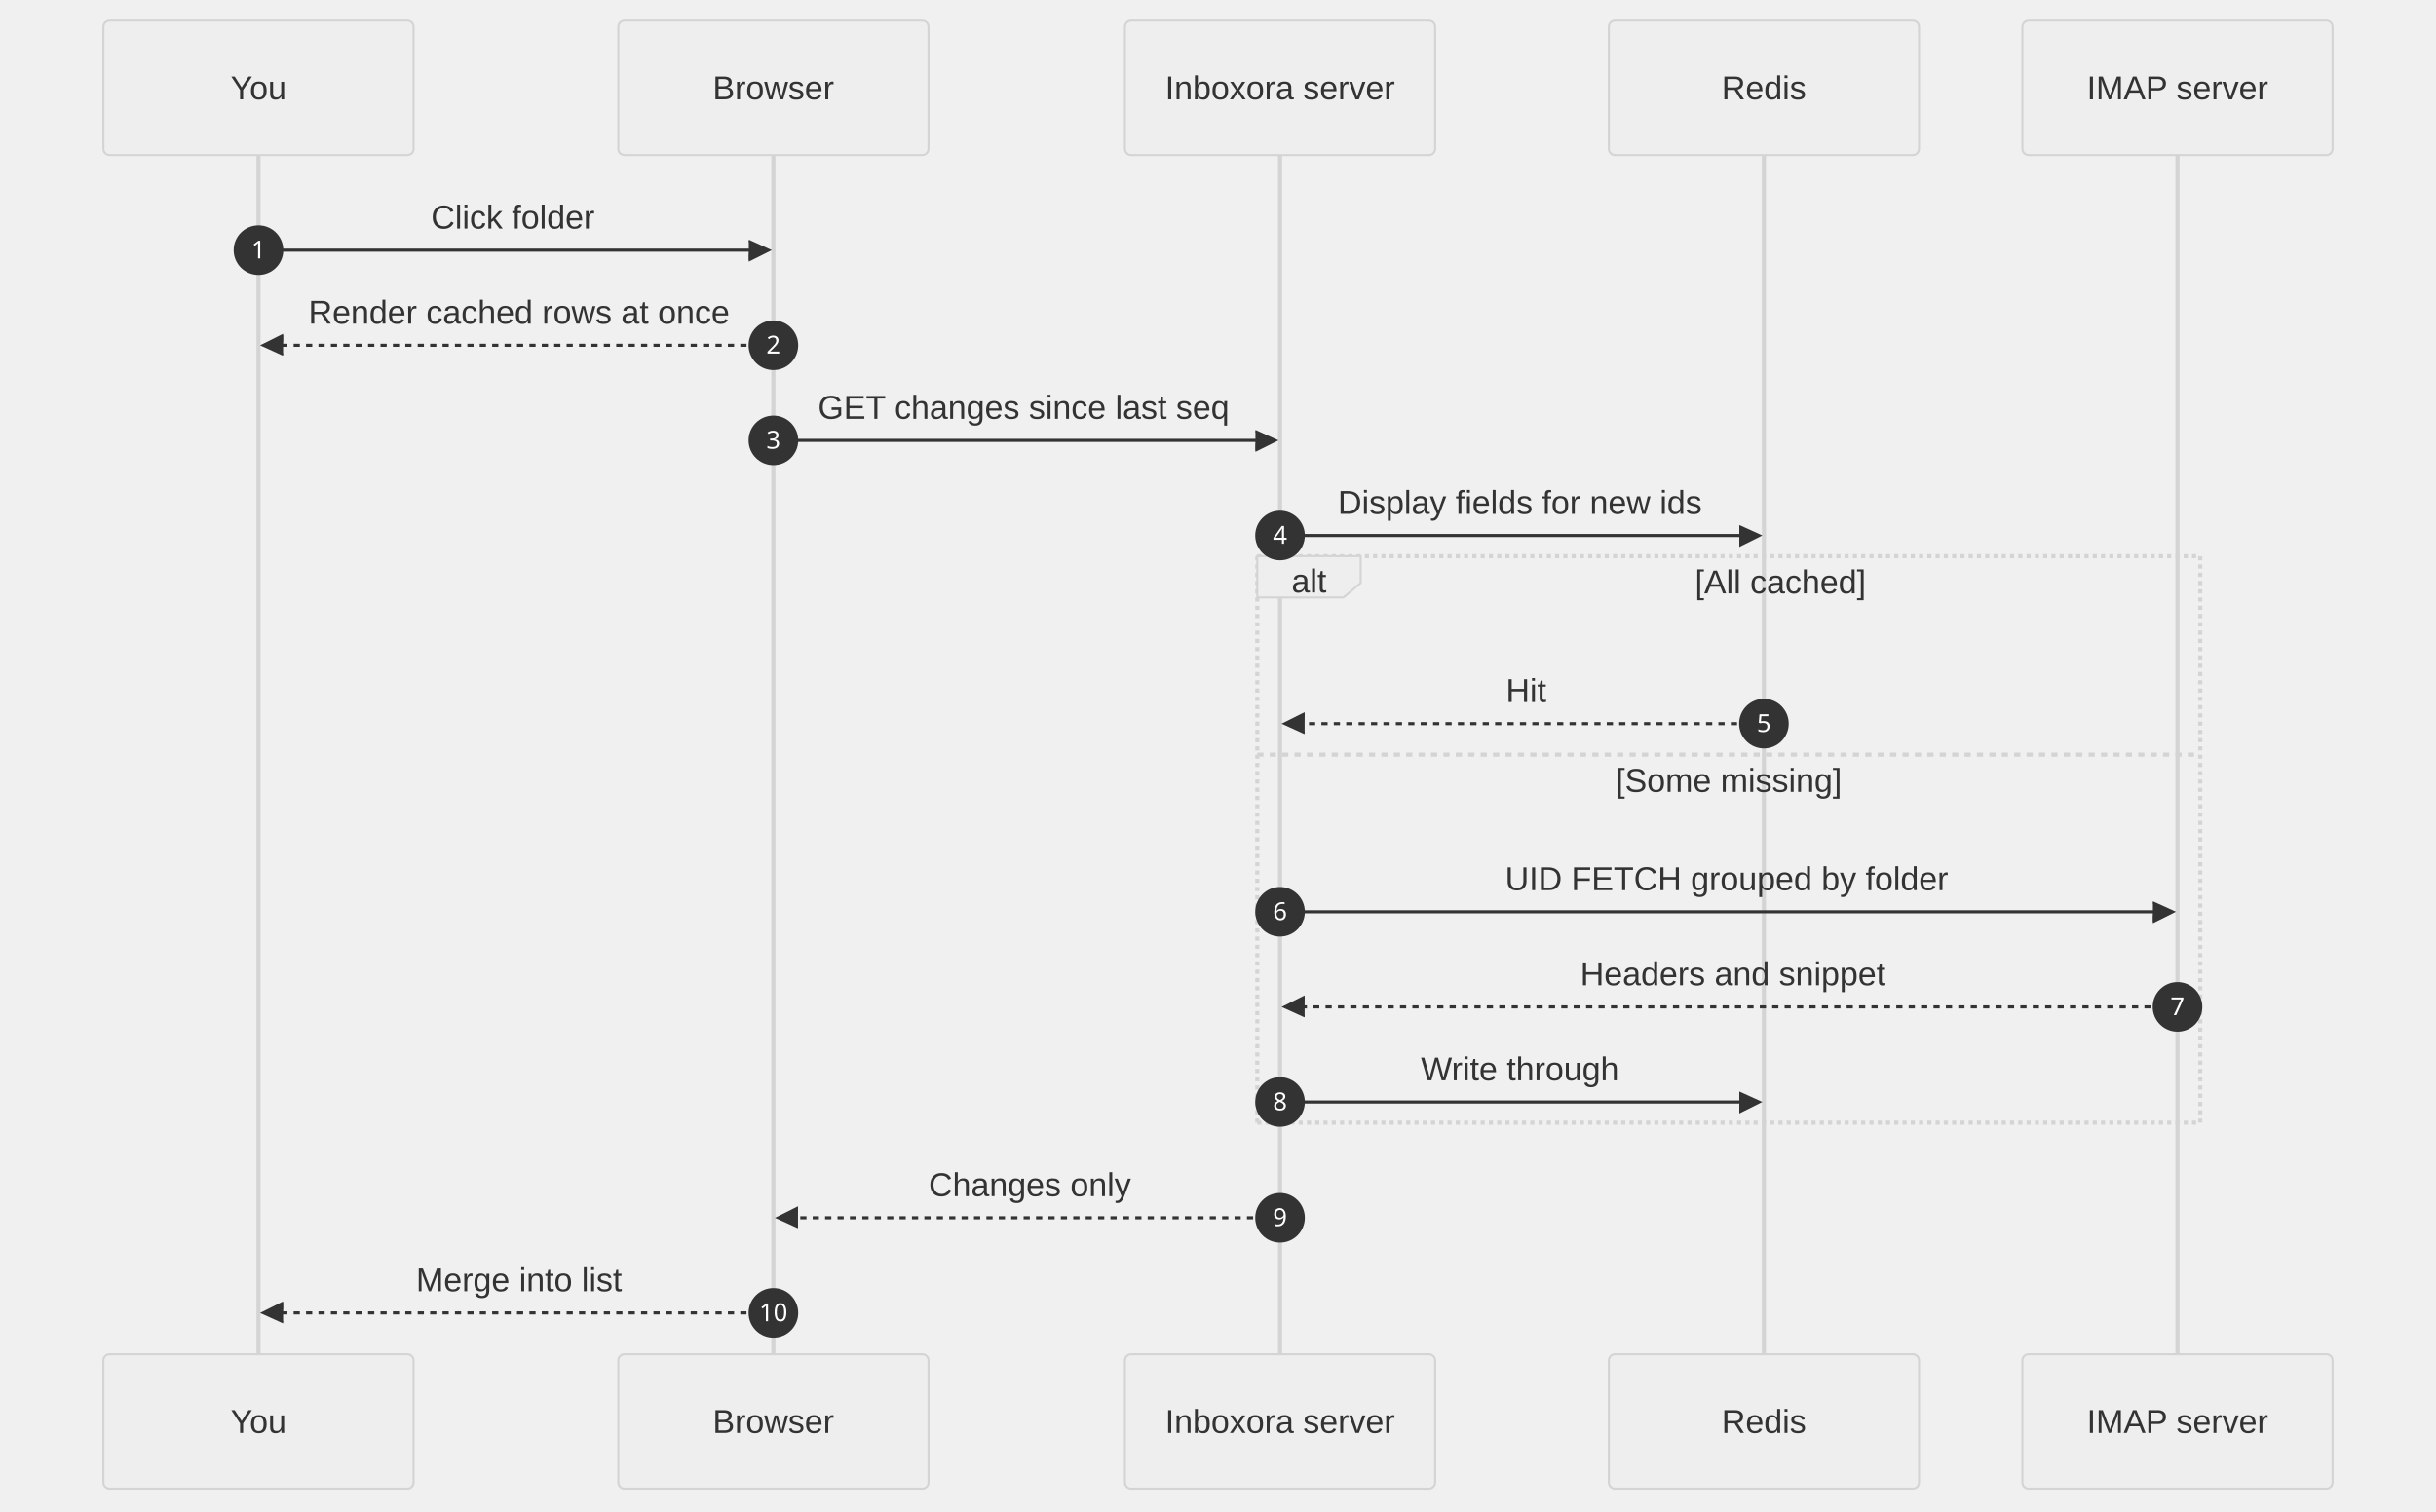
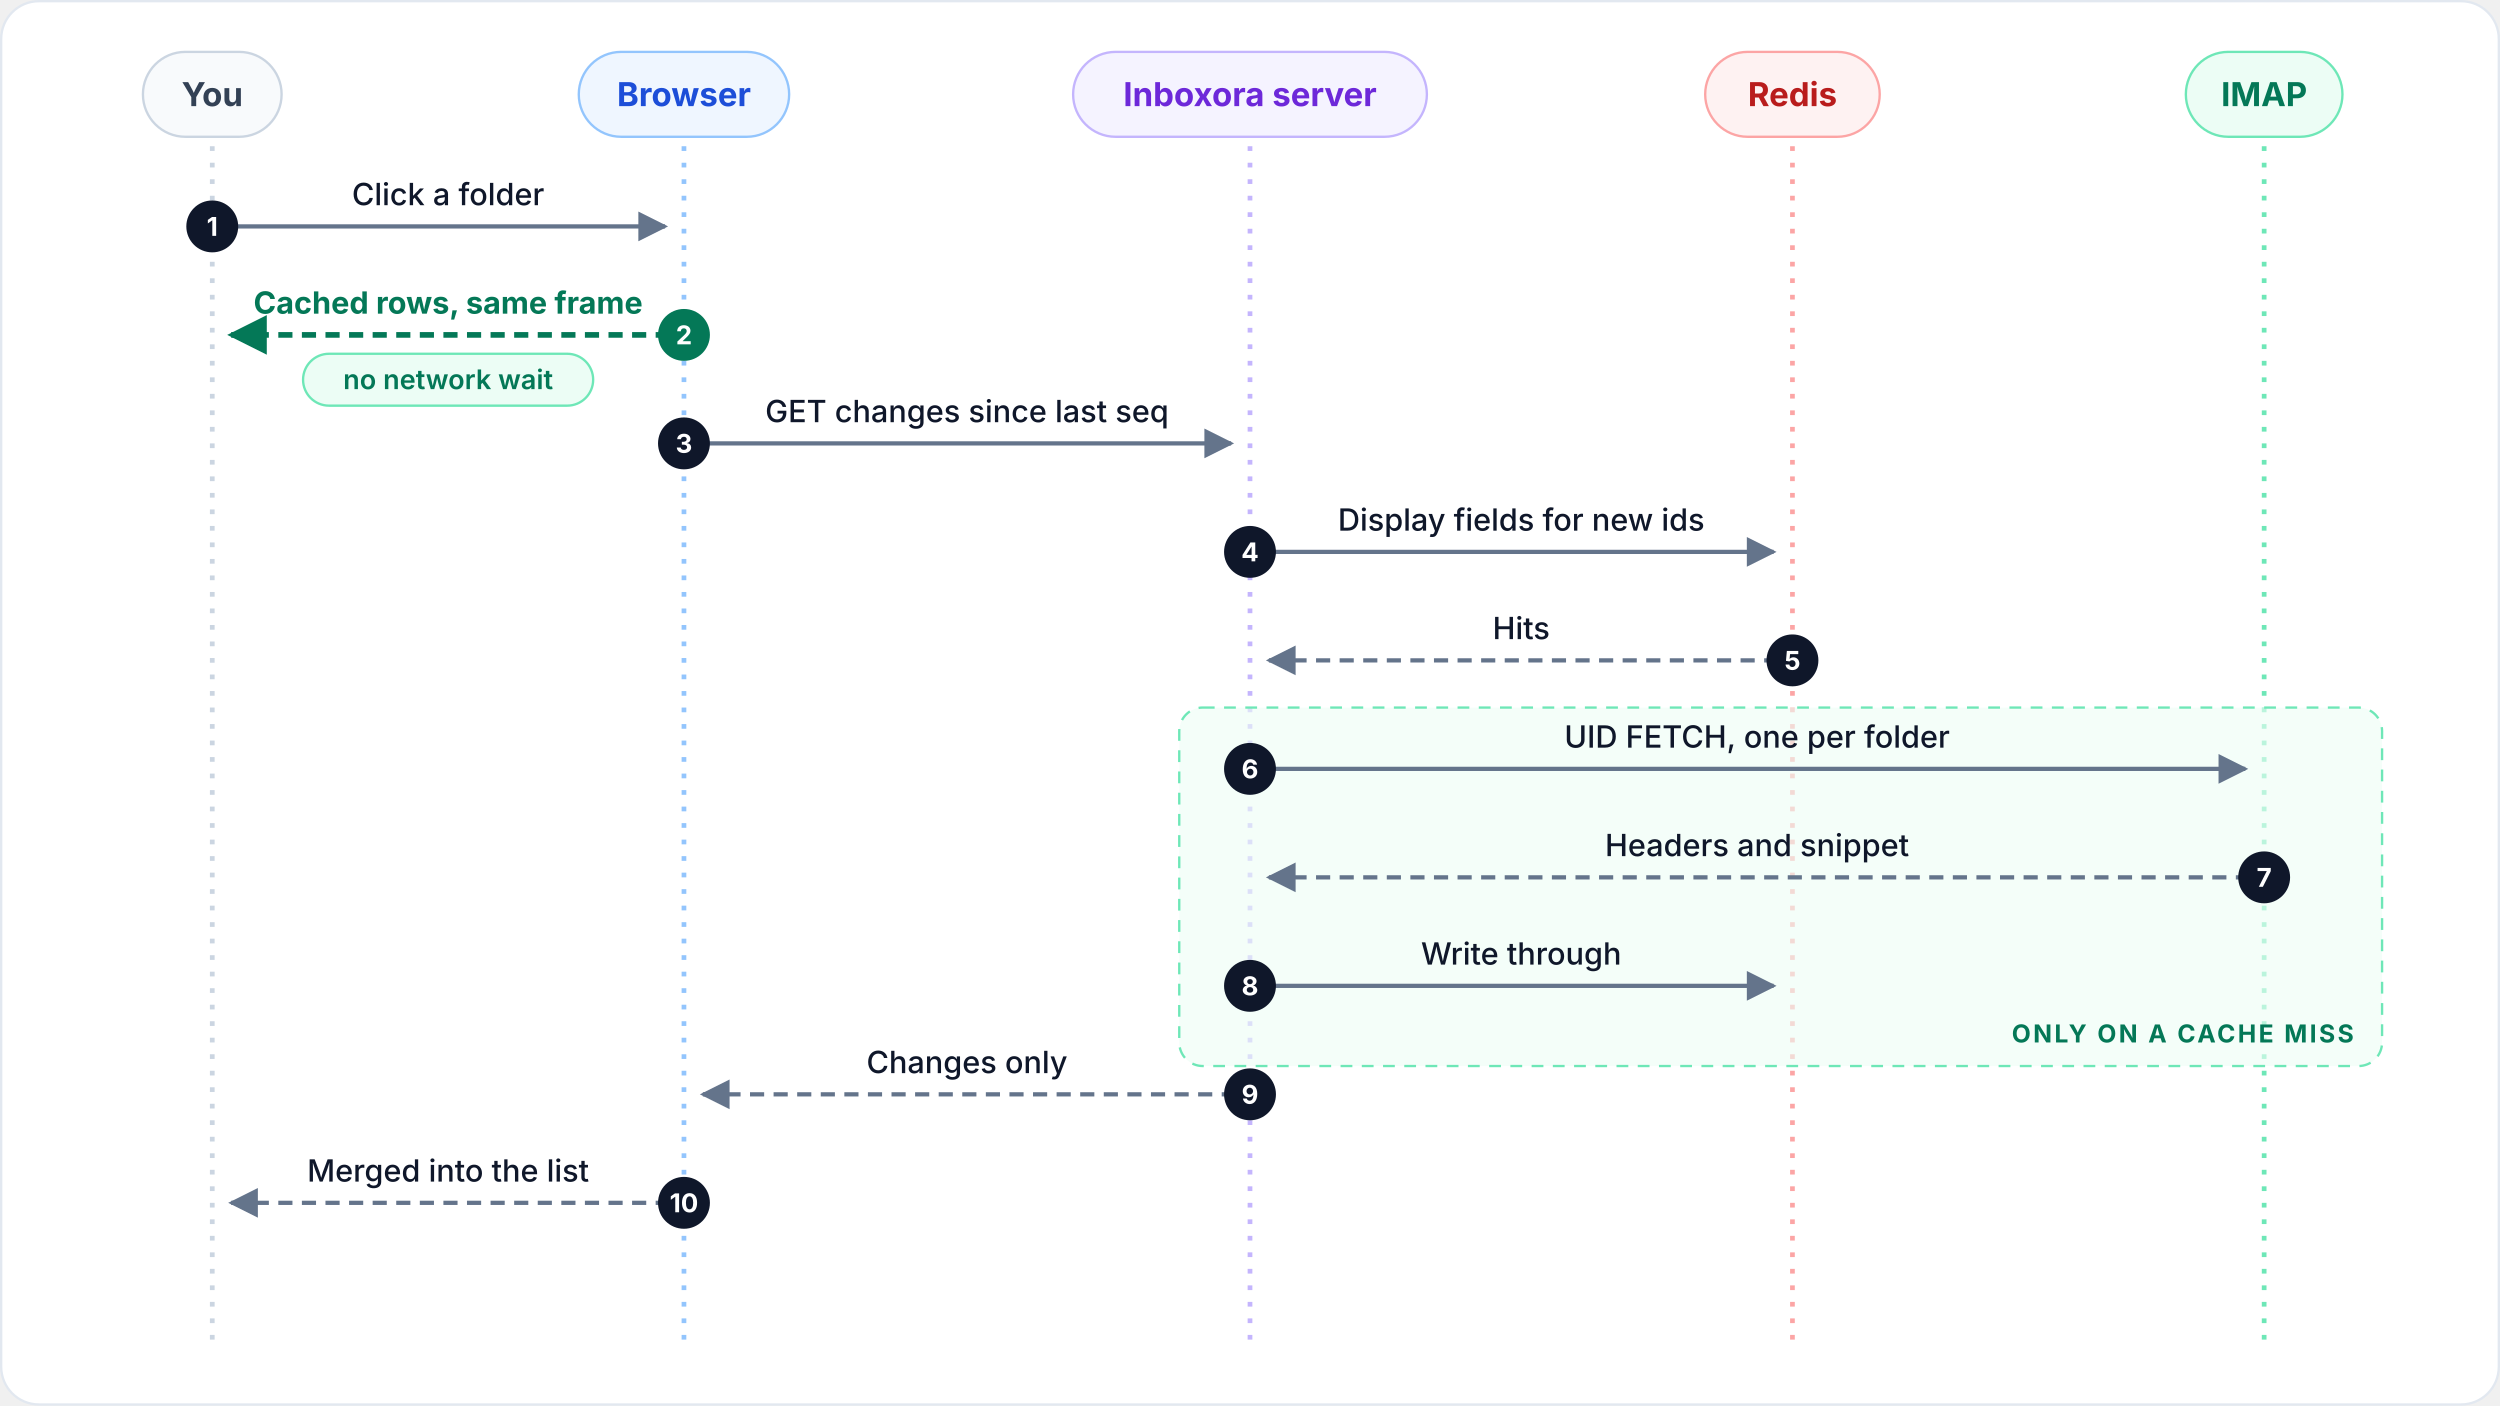
- <svg xmlns="http://www.w3.org/2000/svg" id="my-svg" width="100%" style="max-width: 1178px; background-color: white;" viewBox="-50 -10 1178 731" role="graphics-document document" aria-roledescription="sequence">
-   <g>
-     <rect x="928" y="645" fill="#eaeaea" stroke="#666" width="150" height="65" name="I" rx="3" ry="3" class="actor actor-bottom" />
-     <text x="1003" y="677.5" dominant-baseline="central" alignment-baseline="central" class="actor actor-box" style="text-anchor: middle; font-size: 16px; font-weight: 400;">
-       <tspan x="1003" dy="0">IMAP server</tspan>
-     </text>
+ <svg xmlns="http://www.w3.org/2000/svg" width="1060" height="596" viewBox="0 0 1060 596" role="img" aria-label="Opening a folder: cached rows render at once, then only changes are fetched">
+   <defs>
+     <marker id="arrow" viewBox="0 0 10 10" refX="9" refY="5" markerWidth="7" markerHeight="7" orient="auto-start-reverse">
+       <path d="M0,0 L10,5 L0,10 z" fill="#64748b" />
+     </marker>
+     <marker id="arrow-green" viewBox="0 0 10 10" refX="9" refY="5" markerWidth="7" markerHeight="7" orient="auto-start-reverse">
+       <path d="M0,0 L10,5 L0,10 z" fill="#047857" />
+     </marker>
+     <filter id="shadow" x="-10%" y="-10%" width="120%" height="140%">
+       <feDropShadow dx="0" dy="1.5" stdDeviation="2" flood-color="#0f172a" flood-opacity="0.08" />
+     </filter>
+   </defs>
+   <rect x="0.5" y="0.5" width="1059" height="595" rx="16" fill="#ffffff" stroke="#e2e8f0" />
+   <g font-family="-apple-system, BlinkMacSystemFont, 'Segoe UI', Inter, Helvetica, Arial, sans-serif">
+     <line x1="90" y1="62" x2="90" y2="572" stroke="#cbd5e1" stroke-width="2" stroke-dasharray="2 5" />
+     <rect x="60.6" y="22" width="58.8" height="36" rx="18" fill="#f8fafc" stroke="#cbd5e1" />
+     <text x="90" y="45" font-size="14" fill="#334155" font-weight="700" text-anchor="middle">You</text>
+     <line x1="290" y1="62" x2="290" y2="572" stroke="#93c5fd" stroke-width="2" stroke-dasharray="2 5" />
+     <rect x="245.4" y="22" width="89.2" height="36" rx="18" fill="#eff6ff" stroke="#93c5fd" />
+     <text x="290" y="45" font-size="14" fill="#1d4ed8" font-weight="700" text-anchor="middle">Browser</text>
+     <line x1="530" y1="62" x2="530" y2="572" stroke="#c4b5fd" stroke-width="2" stroke-dasharray="2 5" />
+     <rect x="455.0" y="22" width="150.0" height="36" rx="18" fill="#f5f3ff" stroke="#c4b5fd" />
+     <text x="530" y="45" font-size="14" fill="#6d28d9" font-weight="700" text-anchor="middle">Inboxora server</text>
+     <line x1="760" y1="62" x2="760" y2="572" stroke="#fca5a5" stroke-width="2" stroke-dasharray="2 5" />
+     <rect x="723.0" y="22" width="74.0" height="36" rx="18" fill="#fef2f2" stroke="#fca5a5" />
+     <text x="760" y="45" font-size="14" fill="#b91c1c" font-weight="700" text-anchor="middle">Redis</text>
+     <line x1="960" y1="62" x2="960" y2="572" stroke="#6ee7b7" stroke-width="2" stroke-dasharray="2 5" />
+     <rect x="926.8" y="22" width="66.4" height="36" rx="18" fill="#ecfdf5" stroke="#6ee7b7" />
+     <text x="960" y="45" font-size="14" fill="#047857" font-weight="700" text-anchor="middle">IMAP</text>
+     <rect x="500" y="300" width="510" height="152" rx="10" fill="#ecfdf5" fill-opacity="0.6" stroke="#6ee7b7" stroke-dasharray="5 4" />
+     <text letter-spacing="1" x="998" y="442" font-size="10.5" fill="#047857" font-weight="700" text-anchor="end">ONLY ON A CACHE MISS</text>
+     <line x1="96" y1="96" x2="282" y2="96" stroke="#64748b" stroke-width="1.8" marker-end="url(#arrow)" />
+     <text x="190.0" y="87" font-size="13" fill="#0f172a" font-weight="500" text-anchor="middle">Click a folder</text>
+     <circle cx="90" cy="96" r="11" fill="#0f172a" />
+     <text x="90" y="100" font-size="11" fill="#ffffff" font-weight="700" text-anchor="middle">1</text>
+     <line x1="284" y1="142" x2="98" y2="142" stroke="#047857" stroke-width="2.4" stroke-dasharray="6 4" marker-end="url(#arrow-green)" />
+     <text x="190.0" y="133" font-size="13" fill="#047857" font-weight="700" text-anchor="middle">Cached rows, same frame</text>
+     <circle cx="290" cy="142" r="11" fill="#047857" />
+     <text x="290" y="146" font-size="11" fill="#ffffff" font-weight="700" text-anchor="middle">2</text>
+     <rect x="128.5" y="150" width="123.0" height="22" rx="11" fill="#ecfdf5" stroke="#6ee7b7" />
+     <text x="190.0" y="165" font-size="11.5" fill="#047857" font-weight="600" text-anchor="middle">no network wait</text>
+     <line x1="296" y1="188" x2="522" y2="188" stroke="#64748b" stroke-width="1.8" marker-end="url(#arrow)" />
+     <text x="410.0" y="179" font-size="13" fill="#0f172a" font-weight="500" text-anchor="middle">GET changes since last seq</text>
+     <circle cx="290" cy="188" r="11" fill="#0f172a" />
+     <text x="290" y="192" font-size="11" fill="#ffffff" font-weight="700" text-anchor="middle">3</text>
+     <line x1="536" y1="234" x2="752" y2="234" stroke="#64748b" stroke-width="1.8" marker-end="url(#arrow)" />
+     <text x="645.0" y="225" font-size="13" fill="#0f172a" font-weight="500" text-anchor="middle">Display fields for new ids</text>
+     <circle cx="530" cy="234" r="11" fill="#0f172a" />
+     <text x="530" y="238" font-size="11" fill="#ffffff" font-weight="700" text-anchor="middle">4</text>
+     <line x1="754" y1="280" x2="538" y2="280" stroke="#64748b" stroke-width="1.8" stroke-dasharray="6 4" marker-end="url(#arrow)" />
+     <text x="645.0" y="271" font-size="13" fill="#0f172a" font-weight="500" text-anchor="middle">Hits</text>
+     <circle cx="760" cy="280" r="11" fill="#0f172a" />
+     <text x="760" y="284" font-size="11" fill="#ffffff" font-weight="700" text-anchor="middle">5</text>
+     <line x1="536" y1="326" x2="952" y2="326" stroke="#64748b" stroke-width="1.8" marker-end="url(#arrow)" />
+     <text x="745.0" y="317" font-size="13" fill="#0f172a" font-weight="500" text-anchor="middle">UID FETCH, one per folder</text>
+     <circle cx="530" cy="326" r="11" fill="#0f172a" />
+     <text x="530" y="330" font-size="11" fill="#ffffff" font-weight="700" text-anchor="middle">6</text>
+     <line x1="954" y1="372" x2="538" y2="372" stroke="#64748b" stroke-width="1.8" stroke-dasharray="6 4" marker-end="url(#arrow)" />
+     <text x="745.0" y="363" font-size="13" fill="#0f172a" font-weight="500" text-anchor="middle">Headers and snippet</text>
+     <circle cx="960" cy="372" r="11" fill="#0f172a" />
+     <text x="960" y="376" font-size="11" fill="#ffffff" font-weight="700" text-anchor="middle">7</text>
+     <line x1="536" y1="418" x2="752" y2="418" stroke="#64748b" stroke-width="1.8" marker-end="url(#arrow)" />
+     <text x="645.0" y="409" font-size="13" fill="#0f172a" font-weight="500" text-anchor="middle">Write through</text>
+     <circle cx="530" cy="418" r="11" fill="#0f172a" />
+     <text x="530" y="422" font-size="11" fill="#ffffff" font-weight="700" text-anchor="middle">8</text>
+     <line x1="524" y1="464" x2="298" y2="464" stroke="#64748b" stroke-width="1.8" stroke-dasharray="6 4" marker-end="url(#arrow)" />
+     <text x="410.0" y="455" font-size="13" fill="#0f172a" font-weight="500" text-anchor="middle">Changes only</text>
+     <circle cx="530" cy="464" r="11" fill="#0f172a" />
+     <text x="530" y="468" font-size="11" fill="#ffffff" font-weight="700" text-anchor="middle">9</text>
+     <line x1="284" y1="510" x2="98" y2="510" stroke="#64748b" stroke-width="1.8" stroke-dasharray="6 4" marker-end="url(#arrow)" />
+     <text x="190.0" y="501" font-size="13" fill="#0f172a" font-weight="500" text-anchor="middle">Merged into the list</text>
+     <circle cx="290" cy="510" r="11" fill="#0f172a" />
+     <text x="290" y="514" font-size="11" fill="#ffffff" font-weight="700" text-anchor="middle">10</text>
  </g>
-   <g>
-     <rect x="728" y="645" fill="#eaeaea" stroke="#666" width="150" height="65" name="R" rx="3" ry="3" class="actor actor-bottom" />
-     <text x="803" y="677.5" dominant-baseline="central" alignment-baseline="central" class="actor actor-box" style="text-anchor: middle; font-size: 16px; font-weight: 400;">
-       <tspan x="803" dy="0">Redis</tspan>
-     </text>
-   </g>
-   <g>
-     <rect x="494" y="645" fill="#eaeaea" stroke="#666" width="150" height="65" name="S" rx="3" ry="3" class="actor actor-bottom" />
-     <text x="569" y="677.5" dominant-baseline="central" alignment-baseline="central" class="actor actor-box" style="text-anchor: middle; font-size: 16px; font-weight: 400;">
-       <tspan x="569" dy="0">Inboxora server</tspan>
-     </text>
-   </g>
-   <g>
-     <rect x="249" y="645" fill="#eaeaea" stroke="#666" width="150" height="65" name="B" rx="3" ry="3" class="actor actor-bottom" />
-     <text x="324" y="677.5" dominant-baseline="central" alignment-baseline="central" class="actor actor-box" style="text-anchor: middle; font-size: 16px; font-weight: 400;">
-       <tspan x="324" dy="0">Browser</tspan>
-     </text>
-   </g>
-   <g>
-     <rect x="0" y="645" fill="#eaeaea" stroke="#666" width="150" height="65" name="U" rx="3" ry="3" class="actor actor-bottom" />
-     <text x="75" y="677.5" dominant-baseline="central" alignment-baseline="central" class="actor actor-box" style="text-anchor: middle; font-size: 16px; font-weight: 400;">
-       <tspan x="75" dy="0">You</tspan>
-     </text>
-   </g>
-   <g>
-     <line id="actor4" x1="1003" y1="65" x2="1003" y2="645" class="actor-line 200" stroke-width="0.5px" stroke="#999" name="I" data-et="life-line" data-id="I" />
-     <g id="root-4" data-et="participant" data-type="participant" data-id="I">
-       <rect x="928" y="0" fill="#eaeaea" stroke="#666" width="150" height="65" name="I" rx="3" ry="3" class="actor actor-top" />
-       <text x="1003" y="32.5" dominant-baseline="central" alignment-baseline="central" class="actor actor-box" style="text-anchor: middle; font-size: 16px; font-weight: 400;">
-         <tspan x="1003" dy="0">IMAP server</tspan>
-       </text>
-     </g>
-   </g>
-   <g>
-     <line id="actor3" x1="803" y1="65" x2="803" y2="645" class="actor-line 200" stroke-width="0.5px" stroke="#999" name="R" data-et="life-line" data-id="R" />
-     <g id="root-3" data-et="participant" data-type="participant" data-id="R">
-       <rect x="728" y="0" fill="#eaeaea" stroke="#666" width="150" height="65" name="R" rx="3" ry="3" class="actor actor-top" />
-       <text x="803" y="32.5" dominant-baseline="central" alignment-baseline="central" class="actor actor-box" style="text-anchor: middle; font-size: 16px; font-weight: 400;">
-         <tspan x="803" dy="0">Redis</tspan>
-       </text>
-     </g>
-   </g>
-   <g>
-     <line id="actor2" x1="569" y1="65" x2="569" y2="645" class="actor-line 200" stroke-width="0.5px" stroke="#999" name="S" data-et="life-line" data-id="S" />
-     <g id="root-2" data-et="participant" data-type="participant" data-id="S">
-       <rect x="494" y="0" fill="#eaeaea" stroke="#666" width="150" height="65" name="S" rx="3" ry="3" class="actor actor-top" />
-       <text x="569" y="32.5" dominant-baseline="central" alignment-baseline="central" class="actor actor-box" style="text-anchor: middle; font-size: 16px; font-weight: 400;">
-         <tspan x="569" dy="0">Inboxora server</tspan>
-       </text>
-     </g>
-   </g>
-   <g>
-     <line id="actor1" x1="324" y1="65" x2="324" y2="645" class="actor-line 200" stroke-width="0.5px" stroke="#999" name="B" data-et="life-line" data-id="B" />
-     <g id="root-1" data-et="participant" data-type="participant" data-id="B">
-       <rect x="249" y="0" fill="#eaeaea" stroke="#666" width="150" height="65" name="B" rx="3" ry="3" class="actor actor-top" />
-       <text x="324" y="32.5" dominant-baseline="central" alignment-baseline="central" class="actor actor-box" style="text-anchor: middle; font-size: 16px; font-weight: 400;">
-         <tspan x="324" dy="0">Browser</tspan>
-       </text>
-     </g>
-   </g>
-   <g>
-     <line id="actor0" x1="75" y1="65" x2="75" y2="645" class="actor-line 200" stroke-width="0.5px" stroke="#999" name="U" data-et="life-line" data-id="U" />
-     <g id="root-0" data-et="participant" data-type="participant" data-id="U">
-       <rect x="0" y="0" fill="#eaeaea" stroke="#666" width="150" height="65" name="U" rx="3" ry="3" class="actor actor-top" />
-       <text x="75" y="32.5" dominant-baseline="central" alignment-baseline="central" class="actor actor-box" style="text-anchor: middle; font-size: 16px; font-weight: 400;">
-         <tspan x="75" dy="0">You</tspan>
-       </text>
-     </g>
-   </g>
-   <style>#my-svg{font-family:"trebuchet ms",verdana,arial,sans-serif;font-size:16px;fill:#000000;}@keyframes edge-animation-frame{from{stroke-dashoffset:0;}}@keyframes dash{to{stroke-dashoffset:0;}}#my-svg .edge-animation-slow{stroke-dasharray:9,5!important;stroke-dashoffset:900;animation:dash 50s linear infinite;stroke-linecap:round;}#my-svg .edge-animation-fast{stroke-dasharray:9,5!important;stroke-dashoffset:900;animation:dash 20s linear infinite;stroke-linecap:round;}#my-svg .error-icon{fill:#552222;}#my-svg .error-text{fill:#552222;stroke:#552222;}#my-svg .edge-thickness-normal{stroke-width:1px;}#my-svg .edge-thickness-thick{stroke-width:3.5px;}#my-svg .edge-pattern-solid{stroke-dasharray:0;}#my-svg .edge-thickness-invisible{stroke-width:0;fill:none;}#my-svg .edge-pattern-dashed{stroke-dasharray:3;}#my-svg .edge-pattern-dotted{stroke-dasharray:2;}#my-svg .marker{fill:#666;stroke:#666;}#my-svg .marker.cross{stroke:#666;}#my-svg svg{font-family:"trebuchet ms",verdana,arial,sans-serif;font-size:16px;}#my-svg p{margin:0;}#my-svg .actor{stroke:hsl(0, 0%, 83%);fill:#eee;stroke-width:1;}#my-svg rect.actor.outer-path[data-look="neo"]{filter:drop-shadow( 1px 2px 2px rgba(185,185,185,1));}#my-svg rect.note[data-look="neo"]{stroke:#999;fill:#666;filter:drop-shadow( 1px 2px 2px rgba(185,185,185,1));}#my-svg text.actor&gt;tspan{fill:#333;stroke:none;}#my-svg .actor-line{stroke:hsl(0, 0%, 83%);}#my-svg .innerArc{stroke-width:1.5;stroke-dasharray:none;}#my-svg .messageLine0{stroke-width:1.5;stroke-dasharray:none;stroke:#333;}#my-svg .messageLine1{stroke-width:1.5;stroke-dasharray:2,2;stroke:#333;}#my-svg [id$="-arrowhead"] path{fill:#333;stroke:#333;}#my-svg .sequenceNumber{fill:white;}#my-svg [id$="-sequencenumber"]{fill:#333;}#my-svg [id$="-crosshead"] path{fill:#333;stroke:#333;}#my-svg .messageText{fill:#333;stroke:none;}#my-svg .labelBox{stroke:hsl(0, 0%, 83%);fill:#eee;filter:none;}#my-svg .labelText,#my-svg .labelText&gt;tspan{fill:#333;stroke:none;}#my-svg .loopText,#my-svg .loopText&gt;tspan{fill:#333;stroke:none;}#my-svg .sectionTitle,#my-svg .sectionTitle&gt;tspan{fill:#333;stroke:none;}#my-svg .loopLine{stroke-width:2px;stroke-dasharray:2,2;stroke:hsl(0, 0%, 83%);fill:hsl(0, 0%, 83%);}#my-svg .note{stroke:#999;fill:#666;}#my-svg .noteText,#my-svg .noteText&gt;tspan{fill:#fff;stroke:none;font-weight:normal;}#my-svg .activation0{fill:#f4f4f4;stroke:#666;}#my-svg .activation1{fill:#f4f4f4;stroke:#666;}#my-svg .activation2{fill:#f4f4f4;stroke:#666;}#my-svg .actorPopupMenu{position:absolute;}#my-svg .actorPopupMenuPanel{position:absolute;fill:#eee;box-shadow:0px 8px 16px 0px rgba(0,0,0,0.2);filter:drop-shadow(3px 5px 2px rgb(0 0 0 / 0.4));}#my-svg .actor-man circle,#my-svg line{fill:#eee;stroke-width:2px;}#my-svg g rect.rect{filter:drop-shadow( 1px 2px 2px rgba(185,185,185,1));stroke:#999;}#my-svg .node .neo-node{stroke:#999;}#my-svg [data-look="neo"].node rect,#my-svg [data-look="neo"].cluster rect,#my-svg [data-look="neo"].node polygon{stroke:url(#my-svg-gradient);filter:drop-shadow( 1px 2px 2px rgba(185,185,185,1));}#my-svg [data-look="neo"].swimlane.cluster rect{filter:none;}#my-svg [data-look="neo"].node path{stroke:url(#my-svg-gradient);stroke-width:1px;}#my-svg [data-look="neo"].node .outer-path{filter:drop-shadow( 1px 2px 2px rgba(185,185,185,1));}#my-svg [data-look="neo"].node .neo-line path{stroke:#999;filter:none;}#my-svg [data-look="neo"].node circle{stroke:url(#my-svg-gradient);filter:drop-shadow( 1px 2px 2px rgba(185,185,185,1));}#my-svg [data-look="neo"].node circle .state-start{fill:#000000;}#my-svg [data-look="neo"].icon-shape .icon{fill:url(#my-svg-gradient);filter:drop-shadow( 1px 2px 2px rgba(185,185,185,1));}#my-svg [data-look="neo"].icon-shape .icon-neo path{stroke:url(#my-svg-gradient);filter:drop-shadow( 1px 2px 2px rgba(185,185,185,1));}#my-svg :root{--mermaid-font-family:"trebuchet ms",verdana,arial,sans-serif;}</style>
-   <g />
-   <defs>
-     <symbol id="my-svg-computer" width="24" height="24">
-       <path transform="scale(.5)" d="M2 2v13h20v-13h-20zm18 11h-16v-9h16v9zm-10.228 6l.466-1h3.524l.467 1h-4.457zm14.228 3h-24l2-6h2.104l-1.33 4h18.45l-1.297-4h2.073l2 6zm-5-10h-14v-7h14v7z" />
-     </symbol>
-   </defs>
-   <defs>
-     <symbol id="my-svg-database" fill-rule="evenodd" clip-rule="evenodd">
-       <path transform="scale(.5)" d="M12.258.001l.256.004.255.005.253.008.251.01.249.012.247.015.246.016.242.019.241.02.239.023.236.024.233.027.231.028.229.031.225.032.223.034.22.036.217.038.214.04.211.041.208.043.205.045.201.046.198.048.194.05.191.051.187.053.183.054.18.056.175.057.172.059.168.06.163.061.16.063.155.064.15.066.074.033.073.033.071.034.07.034.069.035.068.035.067.035.066.035.064.036.064.036.062.036.06.036.06.037.058.037.058.037.055.038.055.038.053.038.052.038.051.039.05.039.048.039.047.039.045.04.044.04.043.04.041.04.04.041.039.041.037.041.036.041.034.041.033.042.032.042.03.042.029.042.027.042.026.043.024.043.023.043.021.043.02.043.018.044.017.043.015.044.013.044.012.044.011.045.009.044.007.045.006.045.004.045.002.045.001.045v17l-.001.045-.002.045-.004.045-.006.045-.007.045-.009.044-.011.045-.012.044-.013.044-.015.044-.017.043-.018.044-.02.043-.021.043-.023.043-.024.043-.026.043-.027.042-.029.042-.03.042-.032.042-.033.042-.034.041-.036.041-.037.041-.039.041-.04.041-.041.04-.043.04-.044.04-.045.04-.047.039-.048.039-.05.039-.051.039-.052.038-.053.038-.055.038-.055.038-.058.037-.058.037-.06.037-.06.036-.062.036-.064.036-.064.036-.066.035-.067.035-.068.035-.069.035-.07.034-.071.034-.073.033-.074.033-.15.066-.155.064-.16.063-.163.061-.168.06-.172.059-.175.057-.18.056-.183.054-.187.053-.191.051-.194.05-.198.048-.201.046-.205.045-.208.043-.211.041-.214.04-.217.038-.22.036-.223.034-.225.032-.229.031-.231.028-.233.027-.236.024-.239.023-.241.02-.242.019-.246.016-.247.015-.249.012-.251.01-.253.008-.255.005-.256.004-.258.001-.258-.001-.256-.004-.255-.005-.253-.008-.251-.01-.249-.012-.247-.015-.245-.016-.243-.019-.241-.02-.238-.023-.236-.024-.234-.027-.231-.028-.228-.031-.226-.032-.223-.034-.22-.036-.217-.038-.214-.04-.211-.041-.208-.043-.204-.045-.201-.046-.198-.048-.195-.05-.19-.051-.187-.053-.184-.054-.179-.056-.176-.057-.172-.059-.167-.06-.164-.061-.159-.063-.155-.064-.151-.066-.074-.033-.072-.033-.072-.034-.07-.034-.069-.035-.068-.035-.067-.035-.066-.035-.064-.036-.063-.036-.062-.036-.061-.036-.06-.037-.058-.037-.057-.037-.056-.038-.055-.038-.053-.038-.052-.038-.051-.039-.049-.039-.049-.039-.046-.039-.046-.04-.044-.04-.043-.04-.041-.04-.04-.041-.039-.041-.037-.041-.036-.041-.034-.041-.033-.042-.032-.042-.03-.042-.029-.042-.027-.042-.026-.043-.024-.043-.023-.043-.021-.043-.02-.043-.018-.044-.017-.043-.015-.044-.013-.044-.012-.044-.011-.045-.009-.044-.007-.045-.006-.045-.004-.045-.002-.045-.001-.045v-17l.001-.045.002-.045.004-.045.006-.045.007-.045.009-.044.011-.045.012-.044.013-.044.015-.044.017-.043.018-.044.02-.043.021-.043.023-.043.024-.043.026-.043.027-.042.029-.042.03-.042.032-.042.033-.042.034-.041.036-.041.037-.041.039-.041.04-.041.041-.04.043-.04.044-.04.046-.04.046-.039.049-.039.049-.039.051-.039.052-.038.053-.038.055-.038.056-.038.057-.037.058-.037.06-.037.061-.036.062-.036.063-.036.064-.036.066-.035.067-.035.068-.035.069-.035.07-.034.072-.034.072-.033.074-.033.151-.066.155-.064.159-.063.164-.061.167-.06.172-.059.176-.057.179-.056.184-.054.187-.053.19-.051.195-.05.198-.048.201-.046.204-.045.208-.043.211-.041.214-.04.217-.038.22-.036.223-.034.226-.032.228-.031.231-.028.234-.027.236-.024.238-.023.241-.02.243-.019.245-.016.247-.015.249-.012.251-.01.253-.008.255-.005.256-.004.258-.001.258.001zm-9.258 20.499v.01l.001.021.003.021.004.022.005.021.006.022.007.022.009.023.01.022.011.023.012.023.013.023.015.023.016.024.017.023.018.024.019.024.021.024.022.025.023.024.024.025.052.049.056.05.061.051.066.051.07.051.075.051.079.052.084.052.088.052.092.052.097.052.102.051.105.052.11.052.114.051.119.051.123.051.127.05.131.05.135.05.139.048.144.049.147.047.152.047.155.047.16.045.163.045.167.043.171.043.176.041.178.041.183.039.187.039.19.037.194.035.197.035.202.033.204.031.209.03.212.029.216.027.219.025.222.024.226.021.23.02.233.018.236.016.24.015.243.012.246.01.249.008.253.005.256.004.259.001.26-.001.257-.004.254-.005.25-.008.247-.011.244-.012.241-.014.237-.016.233-.018.231-.021.226-.021.224-.024.22-.026.216-.027.212-.028.21-.031.205-.031.202-.034.198-.034.194-.036.191-.037.187-.039.183-.04.179-.04.175-.042.172-.043.168-.044.163-.045.16-.046.155-.046.152-.047.148-.048.143-.049.139-.049.136-.05.131-.05.126-.05.123-.051.118-.052.114-.051.11-.052.106-.052.101-.052.096-.052.092-.052.088-.053.083-.051.079-.052.074-.052.07-.051.065-.051.06-.051.056-.05.051-.05.023-.024.023-.025.021-.024.02-.024.019-.024.018-.024.017-.024.015-.023.014-.024.013-.023.012-.023.01-.023.01-.022.008-.022.006-.022.006-.022.004-.022.004-.021.001-.021.001-.021v-4.127l-.077.055-.08.053-.083.054-.085.053-.087.052-.09.052-.093.051-.095.05-.097.05-.1.049-.102.049-.105.048-.106.047-.109.047-.111.046-.114.045-.115.045-.118.044-.12.043-.122.042-.124.042-.126.041-.128.04-.13.04-.132.038-.134.038-.135.037-.138.037-.139.035-.142.035-.143.034-.144.033-.147.032-.148.031-.15.03-.151.03-.153.029-.154.027-.156.027-.158.026-.159.025-.161.024-.162.023-.163.022-.165.021-.166.02-.167.019-.169.018-.169.017-.171.016-.173.015-.173.014-.175.013-.175.012-.177.011-.178.01-.179.008-.179.008-.181.006-.182.005-.182.004-.184.003-.184.002h-.37l-.184-.002-.184-.003-.182-.004-.182-.005-.181-.006-.179-.008-.179-.008-.178-.01-.176-.011-.176-.012-.175-.013-.173-.014-.172-.015-.171-.016-.17-.017-.169-.018-.167-.019-.166-.02-.165-.021-.163-.022-.162-.023-.161-.024-.159-.025-.157-.026-.156-.027-.155-.027-.153-.029-.151-.03-.15-.03-.148-.031-.146-.032-.145-.033-.143-.034-.141-.035-.14-.035-.137-.037-.136-.037-.134-.038-.132-.038-.13-.04-.128-.04-.126-.041-.124-.042-.122-.042-.12-.044-.117-.043-.116-.045-.113-.045-.112-.046-.109-.047-.106-.047-.105-.048-.102-.049-.1-.049-.097-.05-.095-.05-.093-.052-.09-.051-.087-.052-.085-.053-.083-.054-.08-.054-.077-.054v4.127zm0-5.654v.011l.001.021.003.021.004.021.005.022.006.022.007.022.009.022.01.022.011.023.012.023.013.023.015.024.016.023.017.024.018.024.019.024.021.024.022.024.023.025.024.024.052.05.056.05.061.05.066.051.07.051.075.052.079.051.084.052.088.052.092.052.097.052.102.052.105.052.11.051.114.051.119.052.123.05.127.051.131.05.135.049.139.049.144.048.147.048.152.047.155.046.16.045.163.045.167.044.171.042.176.042.178.04.183.04.187.038.19.037.194.036.197.034.202.033.204.032.209.03.212.028.216.027.219.025.222.024.226.022.23.02.233.018.236.016.24.014.243.012.246.01.249.008.253.006.256.003.259.001.26-.001.257-.003.254-.006.25-.008.247-.01.244-.012.241-.015.237-.016.233-.018.231-.02.226-.022.224-.024.22-.025.216-.027.212-.029.21-.03.205-.032.202-.033.198-.035.194-.036.191-.037.187-.039.183-.039.179-.041.175-.042.172-.043.168-.044.163-.045.16-.045.155-.047.152-.047.148-.048.143-.048.139-.05.136-.049.131-.05.126-.051.123-.051.118-.051.114-.052.11-.052.106-.052.101-.052.096-.052.092-.052.088-.052.083-.052.079-.052.074-.051.07-.052.065-.051.06-.05.056-.051.051-.049.023-.025.023-.024.021-.025.02-.024.019-.024.018-.024.017-.024.015-.023.014-.023.013-.024.012-.022.01-.023.01-.023.008-.022.006-.022.006-.022.004-.021.004-.022.001-.021.001-.021v-4.139l-.077.054-.08.054-.083.054-.085.052-.087.053-.09.051-.093.051-.095.051-.097.05-.1.049-.102.049-.105.048-.106.047-.109.047-.111.046-.114.045-.115.044-.118.044-.12.044-.122.042-.124.042-.126.041-.128.04-.13.039-.132.039-.134.038-.135.037-.138.036-.139.036-.142.035-.143.033-.144.033-.147.033-.148.031-.15.03-.151.03-.153.028-.154.028-.156.027-.158.026-.159.025-.161.024-.162.023-.163.022-.165.021-.166.02-.167.019-.169.018-.169.017-.171.016-.173.015-.173.014-.175.013-.175.012-.177.011-.178.009-.179.009-.179.007-.181.007-.182.005-.182.004-.184.003-.184.002h-.37l-.184-.002-.184-.003-.182-.004-.182-.005-.181-.007-.179-.007-.179-.009-.178-.009-.176-.011-.176-.012-.175-.013-.173-.014-.172-.015-.171-.016-.17-.017-.169-.018-.167-.019-.166-.02-.165-.021-.163-.022-.162-.023-.161-.024-.159-.025-.157-.026-.156-.027-.155-.028-.153-.028-.151-.03-.15-.03-.148-.031-.146-.033-.145-.033-.143-.033-.141-.035-.14-.036-.137-.036-.136-.037-.134-.038-.132-.039-.13-.039-.128-.04-.126-.041-.124-.042-.122-.043-.12-.043-.117-.044-.116-.044-.113-.046-.112-.046-.109-.046-.106-.047-.105-.048-.102-.049-.1-.049-.097-.05-.095-.051-.093-.051-.09-.051-.087-.053-.085-.052-.083-.054-.08-.054-.077-.054v4.139zm0-5.666v.011l.001.02.003.022.004.021.005.022.006.021.007.022.009.023.01.022.011.023.012.023.013.023.015.023.016.024.017.024.018.023.019.024.021.025.022.024.023.024.024.025.052.05.056.05.061.05.066.051.07.051.075.052.079.051.084.052.088.052.092.052.097.052.102.052.105.051.11.052.114.051.119.051.123.051.127.05.131.05.135.05.139.049.144.048.147.048.152.047.155.046.16.045.163.045.167.043.171.043.176.042.178.04.183.04.187.038.19.037.194.036.197.034.202.033.204.032.209.03.212.028.216.027.219.025.222.024.226.021.23.02.233.018.236.017.24.014.243.012.246.01.249.008.253.006.256.003.259.001.26-.001.257-.003.254-.006.25-.008.247-.01.244-.013.241-.014.237-.016.233-.018.231-.02.226-.022.224-.024.22-.025.216-.027.212-.029.21-.03.205-.032.202-.033.198-.035.194-.036.191-.037.187-.039.183-.039.179-.041.175-.042.172-.043.168-.044.163-.045.16-.045.155-.047.152-.047.148-.048.143-.049.139-.049.136-.049.131-.051.126-.05.123-.051.118-.052.114-.051.11-.052.106-.052.101-.052.096-.052.092-.052.088-.052.083-.052.079-.052.074-.052.07-.051.065-.051.06-.051.056-.05.051-.049.023-.025.023-.025.021-.024.02-.024.019-.024.018-.024.017-.024.015-.023.014-.024.013-.023.012-.023.01-.022.01-.023.008-.022.006-.022.006-.022.004-.022.004-.021.001-.021.001-.021v-4.153l-.077.054-.08.054-.083.053-.085.053-.087.053-.09.051-.093.051-.095.051-.097.05-.1.049-.102.048-.105.048-.106.048-.109.046-.111.046-.114.046-.115.044-.118.044-.12.043-.122.043-.124.042-.126.041-.128.04-.13.039-.132.039-.134.038-.135.037-.138.036-.139.036-.142.034-.143.034-.144.033-.147.032-.148.032-.15.03-.151.03-.153.028-.154.028-.156.027-.158.026-.159.024-.161.024-.162.023-.163.023-.165.021-.166.02-.167.019-.169.018-.169.017-.171.016-.173.015-.173.014-.175.013-.175.012-.177.01-.178.01-.179.009-.179.007-.181.006-.182.006-.182.004-.184.003-.184.001-.185.001-.185-.001-.184-.001-.184-.003-.182-.004-.182-.006-.181-.006-.179-.007-.179-.009-.178-.01-.176-.01-.176-.012-.175-.013-.173-.014-.172-.015-.171-.016-.17-.017-.169-.018-.167-.019-.166-.02-.165-.021-.163-.023-.162-.023-.161-.024-.159-.024-.157-.026-.156-.027-.155-.028-.153-.028-.151-.03-.15-.03-.148-.032-.146-.032-.145-.033-.143-.034-.141-.034-.14-.036-.137-.036-.136-.037-.134-.038-.132-.039-.13-.039-.128-.041-.126-.041-.124-.041-.122-.043-.12-.043-.117-.044-.116-.044-.113-.046-.112-.046-.109-.046-.106-.048-.105-.048-.102-.048-.1-.05-.097-.049-.095-.051-.093-.051-.09-.052-.087-.052-.085-.053-.083-.053-.08-.054-.077-.054v4.153zm8.74-8.179l-.257.004-.254.005-.25.008-.247.011-.244.012-.241.014-.237.016-.233.018-.231.021-.226.022-.224.023-.22.026-.216.027-.212.028-.21.031-.205.032-.202.033-.198.034-.194.036-.191.038-.187.038-.183.04-.179.041-.175.042-.172.043-.168.043-.163.045-.16.046-.155.046-.152.048-.148.048-.143.048-.139.049-.136.05-.131.05-.126.051-.123.051-.118.051-.114.052-.11.052-.106.052-.101.052-.096.052-.092.052-.088.052-.083.052-.079.052-.074.051-.07.052-.065.051-.06.05-.056.05-.051.05-.023.025-.023.024-.021.024-.02.025-.019.024-.018.024-.017.023-.015.024-.014.023-.013.023-.012.023-.01.023-.01.022-.008.022-.006.023-.006.021-.004.022-.004.021-.001.021-.001.021.001.021.001.021.004.021.004.022.006.021.006.023.008.022.01.022.01.023.012.023.013.023.014.023.015.024.017.023.018.024.019.024.02.025.021.024.023.024.023.025.051.05.056.05.06.05.065.051.07.052.074.051.079.052.083.052.088.052.092.052.096.052.101.052.106.052.11.052.114.052.118.051.123.051.126.051.131.05.136.05.139.049.143.048.148.048.152.048.155.046.16.046.163.045.168.043.172.043.175.042.179.041.183.04.187.038.191.038.194.036.198.034.202.033.205.032.21.031.212.028.216.027.22.026.224.023.226.022.231.021.233.018.237.016.241.014.244.012.247.011.25.008.254.005.257.004.26.001.26-.001.257-.004.254-.005.25-.008.247-.011.244-.012.241-.014.237-.016.233-.018.231-.021.226-.022.224-.023.22-.026.216-.027.212-.028.21-.031.205-.032.202-.033.198-.034.194-.036.191-.038.187-.038.183-.04.179-.041.175-.042.172-.043.168-.043.163-.045.16-.046.155-.046.152-.048.148-.048.143-.048.139-.049.136-.05.131-.05.126-.051.123-.051.118-.051.114-.052.11-.052.106-.052.101-.052.096-.052.092-.052.088-.052.083-.052.079-.052.074-.051.07-.052.065-.051.06-.05.056-.05.051-.05.023-.025.023-.024.021-.024.02-.025.019-.024.018-.024.017-.023.015-.024.014-.023.013-.023.012-.023.01-.023.01-.022.008-.022.006-.023.006-.021.004-.022.004-.021.001-.021.001-.021-.001-.021-.001-.021-.004-.021-.004-.022-.006-.021-.006-.023-.008-.022-.01-.022-.01-.023-.012-.023-.013-.023-.014-.023-.015-.024-.017-.023-.018-.024-.019-.024-.02-.025-.021-.024-.023-.024-.023-.025-.051-.05-.056-.05-.06-.05-.065-.051-.07-.052-.074-.051-.079-.052-.083-.052-.088-.052-.092-.052-.096-.052-.101-.052-.106-.052-.11-.052-.114-.052-.118-.051-.123-.051-.126-.051-.131-.05-.136-.05-.139-.049-.143-.048-.148-.048-.152-.048-.155-.046-.16-.046-.163-.045-.168-.043-.172-.043-.175-.042-.179-.041-.183-.04-.187-.038-.191-.038-.194-.036-.198-.034-.202-.033-.205-.032-.21-.031-.212-.028-.216-.027-.22-.026-.224-.023-.226-.022-.231-.021-.233-.018-.237-.016-.241-.014-.244-.012-.247-.011-.25-.008-.254-.005-.257-.004-.26-.001-.26.001z" />
-     </symbol>
-   </defs>
-   <defs>
-     <symbol id="my-svg-clock" width="24" height="24">
-       <path transform="scale(.5)" d="M12 2c5.514 0 10 4.486 10 10s-4.486 10-10 10-10-4.486-10-10 4.486-10 10-10zm0-2c-6.627 0-12 5.373-12 12s5.373 12 12 12 12-5.373 12-12-5.373-12-12-12zm5.848 12.459c.202.038.202.333.001.372-1.907.361-6.045 1.111-6.547 1.111-.719 0-1.301-.582-1.301-1.301 0-.512.77-5.447 1.125-7.445.034-.192.312-.181.343.014l.985 6.238 5.394 1.011z" />
-     </symbol>
-   </defs>
-   <defs>
-     <marker id="my-svg-arrowhead" refX="7.9" refY="5" markerUnits="userSpaceOnUse" markerWidth="12" markerHeight="12" orient="auto-start-reverse">
-       <path d="M -1 0 L 10 5 L 0 10 z" />
-     </marker>
-   </defs>
-   <defs>
-     <marker id="my-svg-crosshead" markerWidth="15" markerHeight="8" orient="auto" refX="4" refY="4.5">
-       <path fill="none" stroke="#000000" stroke-width="1pt" d="M 1,2 L 6,7 M 6,2 L 1,7" style="stroke-dasharray: 0, 0;" />
-     </marker>
-   </defs>
-   <defs>
-     <marker id="my-svg-filled-head" refX="15.5" refY="7" markerWidth="20" markerHeight="28" orient="auto">
-       <path d="M 18,7 L9,13 L14,7 L9,1 Z" />
-     </marker>
-   </defs>
-   <defs>
-     <marker id="my-svg-sequencenumber" refX="15" refY="15" markerWidth="60" markerHeight="40" orient="auto">
-       <circle cx="15" cy="15" r="6" />
-     </marker>
-   </defs>
-   <defs>
-     <marker id="my-svg-solidTopArrowHead" refX="7.9" refY="7.25" markerUnits="userSpaceOnUse" markerWidth="12" markerHeight="12" orient="auto-start-reverse">
-       <path d="M 0 0 L 10 8 L 0 8 z" />
-     </marker>
-   </defs>
-   <defs>
-     <marker id="my-svg-solidBottomArrowHead" refX="7.9" refY="0.75" markerUnits="userSpaceOnUse" markerWidth="12" markerHeight="12" orient="auto-start-reverse">
-       <path d="M 0 0 L 10 0 L 0 8 z" />
-     </marker>
-   </defs>
-   <defs>
-     <marker id="my-svg-stickTopArrowHead" refX="7.5" refY="7" markerUnits="userSpaceOnUse" markerWidth="12" markerHeight="12" orient="auto-start-reverse">
-       <path d="M 0 0 L 7 7" stroke="black" stroke-width="1.5" fill="none" />
-     </marker>
-   </defs>
-   <defs>
-     <marker id="my-svg-stickBottomArrowHead" refX="7.5" refY="0" markerUnits="userSpaceOnUse" markerWidth="12" markerHeight="12" orient="auto-start-reverse">
-       <path d="M 0 7 L 7 0" stroke="black" stroke-width="1.5" fill="none" />
-     </marker>
-   </defs>
-   <g data-et="control-structure" data-id="i11">
-     <line x1="558" y1="259" x2="1014" y2="259" class="loopLine" />
-     <line x1="1014" y1="259" x2="1014" y2="533" class="loopLine" />
-     <line x1="558" y1="533" x2="1014" y2="533" class="loopLine" />
-     <line x1="558" y1="259" x2="558" y2="533" class="loopLine" />
-     <line x1="558" y1="355" x2="1014" y2="355" class="loopLine" style="stroke-dasharray: 3, 3;" />
-     <polygon points="558,259 608,259 608,272 599.6,279 558,279" class="labelBox" />
-     <text x="583" y="272" text-anchor="middle" dominant-baseline="middle" alignment-baseline="middle" class="labelText" style="font-size: 16px; font-weight: 400;">alt</text>
-     <text x="811" y="277" text-anchor="middle" class="loopText" style="font-size: 16px; font-weight: 400;">
-       <tspan x="811">[All cached]</tspan>
-     </text>
-     <text x="786" y="373" text-anchor="middle" class="sectionTitle" style="font-size: 16px; font-weight: 400;">[Some missing]</text>
-   </g>
-   <text x="198" y="80" text-anchor="middle" dominant-baseline="middle" alignment-baseline="middle" class="messageText" dy="1em" style="font-size: 16px; font-weight: 400;">Click folder</text>
-   <line x1="82" y1="111" x2="320" y2="111" class="messageLine0" data-et="message" data-id="i1" data-from="U" data-to="B" stroke-width="2" stroke="none" marker-end="url(#my-svg-arrowhead)" style="fill: none;" />
-   <line x1="75" y1="111" x2="75" y2="111" stroke-width="0" marker-start="url(#my-svg-sequencenumber)" />
-   <text x="75" y="115" font-family="sans-serif" font-size="12px" text-anchor="middle" class="sequenceNumber">1</text>
-   <text x="201" y="126" text-anchor="middle" dominant-baseline="middle" alignment-baseline="middle" class="messageText" dy="1em" style="font-size: 16px; font-weight: 400;">Render cached rows at once</text>
-   <line x1="329" y1="157" x2="79" y2="157" class="messageLine1" data-et="message" data-id="i2" data-from="B" data-to="U" stroke-width="2" stroke="none" marker-end="url(#my-svg-arrowhead)" style="stroke-dasharray: 3, 3; fill: none;" />
-   <line x1="324" y1="157" x2="324" y2="157" stroke-width="0" marker-start="url(#my-svg-sequencenumber)" />
-   <text x="324" y="161" font-family="sans-serif" font-size="12px" text-anchor="middle" class="sequenceNumber">2</text>
-   <text x="445" y="172" text-anchor="middle" dominant-baseline="middle" alignment-baseline="middle" class="messageText" dy="1em" style="font-size: 16px; font-weight: 400;">GET changes since last seq</text>
-   <line x1="331" y1="203" x2="565" y2="203" class="messageLine0" data-et="message" data-id="i3" data-from="B" data-to="S" stroke-width="2" stroke="none" marker-end="url(#my-svg-arrowhead)" style="fill: none;" />
-   <line x1="324" y1="203" x2="324" y2="203" stroke-width="0" marker-start="url(#my-svg-sequencenumber)" />
-   <text x="324" y="207" font-family="sans-serif" font-size="12px" text-anchor="middle" class="sequenceNumber">3</text>
-   <text x="685" y="218" text-anchor="middle" dominant-baseline="middle" alignment-baseline="middle" class="messageText" dy="1em" style="font-size: 16px; font-weight: 400;">Display fields for new ids</text>
-   <line x1="576" y1="249" x2="799" y2="249" class="messageLine0" data-et="message" data-id="i4" data-from="S" data-to="R" stroke-width="2" stroke="none" marker-end="url(#my-svg-arrowhead)" style="fill: none;" />
-   <line x1="569" y1="249" x2="569" y2="249" stroke-width="0" marker-start="url(#my-svg-sequencenumber)" />
-   <text x="569" y="253" font-family="sans-serif" font-size="12px" text-anchor="middle" class="sequenceNumber">4</text>
-   <text x="688" y="309" text-anchor="middle" dominant-baseline="middle" alignment-baseline="middle" class="messageText" dy="1em" style="font-size: 16px; font-weight: 400;">Hit</text>
-   <line x1="808" y1="340" x2="573" y2="340" class="messageLine1" data-et="message" data-id="i6" data-from="R" data-to="S" stroke-width="2" stroke="none" marker-end="url(#my-svg-arrowhead)" style="stroke-dasharray: 3, 3; fill: none;" />
-   <line x1="803" y1="340" x2="803" y2="340" stroke-width="0" marker-start="url(#my-svg-sequencenumber)" />
-   <text x="803" y="344" font-family="sans-serif" font-size="12px" text-anchor="middle" class="sequenceNumber">5</text>
-   <text x="785" y="400" text-anchor="middle" dominant-baseline="middle" alignment-baseline="middle" class="messageText" dy="1em" style="font-size: 16px; font-weight: 400;">UID FETCH grouped by folder</text>
-   <line x1="576" y1="431" x2="999" y2="431" class="messageLine0" data-et="message" data-id="i8" data-from="S" data-to="I" stroke-width="2" stroke="none" marker-end="url(#my-svg-arrowhead)" style="fill: none;" />
-   <line x1="569" y1="431" x2="569" y2="431" stroke-width="0" marker-start="url(#my-svg-sequencenumber)" />
-   <text x="569" y="435" font-family="sans-serif" font-size="12px" text-anchor="middle" class="sequenceNumber">6</text>
-   <text x="788" y="446" text-anchor="middle" dominant-baseline="middle" alignment-baseline="middle" class="messageText" dy="1em" style="font-size: 16px; font-weight: 400;">Headers and snippet</text>
-   <line x1="1008" y1="477" x2="573" y2="477" class="messageLine1" data-et="message" data-id="i9" data-from="I" data-to="S" stroke-width="2" stroke="none" marker-end="url(#my-svg-arrowhead)" style="stroke-dasharray: 3, 3; fill: none;" />
-   <line x1="1003" y1="477" x2="1003" y2="477" stroke-width="0" marker-start="url(#my-svg-sequencenumber)" />
-   <text x="1003" y="481" font-family="sans-serif" font-size="12px" text-anchor="middle" class="sequenceNumber">7</text>
-   <text x="685" y="492" text-anchor="middle" dominant-baseline="middle" alignment-baseline="middle" class="messageText" dy="1em" style="font-size: 16px; font-weight: 400;">Write through</text>
-   <line x1="576" y1="523" x2="799" y2="523" class="messageLine0" data-et="message" data-id="i10" data-from="S" data-to="R" stroke-width="2" stroke="none" marker-end="url(#my-svg-arrowhead)" style="fill: none;" />
-   <line x1="569" y1="523" x2="569" y2="523" stroke-width="0" marker-start="url(#my-svg-sequencenumber)" />
-   <text x="569" y="527" font-family="sans-serif" font-size="12px" text-anchor="middle" class="sequenceNumber">8</text>
-   <text x="448" y="548" text-anchor="middle" dominant-baseline="middle" alignment-baseline="middle" class="messageText" dy="1em" style="font-size: 16px; font-weight: 400;">Changes only</text>
-   <line x1="574" y1="579" x2="328" y2="579" class="messageLine1" data-et="message" data-id="i12" data-from="S" data-to="B" stroke-width="2" stroke="none" marker-end="url(#my-svg-arrowhead)" style="stroke-dasharray: 3, 3; fill: none;" />
-   <line x1="569" y1="579" x2="569" y2="579" stroke-width="0" marker-start="url(#my-svg-sequencenumber)" />
-   <text x="569" y="583" font-family="sans-serif" font-size="12px" text-anchor="middle" class="sequenceNumber">9</text>
-   <text x="201" y="594" text-anchor="middle" dominant-baseline="middle" alignment-baseline="middle" class="messageText" dy="1em" style="font-size: 16px; font-weight: 400;">Merge into list</text>
-   <line x1="329" y1="625" x2="79" y2="625" class="messageLine1" data-et="message" data-id="i13" data-from="B" data-to="U" stroke-width="2" stroke="none" marker-end="url(#my-svg-arrowhead)" style="stroke-dasharray: 3, 3; fill: none;" />
-   <line x1="324" y1="625" x2="324" y2="625" stroke-width="0" marker-start="url(#my-svg-sequencenumber)" />
-   <text x="324" y="629" font-family="sans-serif" font-size="12px" text-anchor="middle" class="sequenceNumber">10</text>
</svg>
